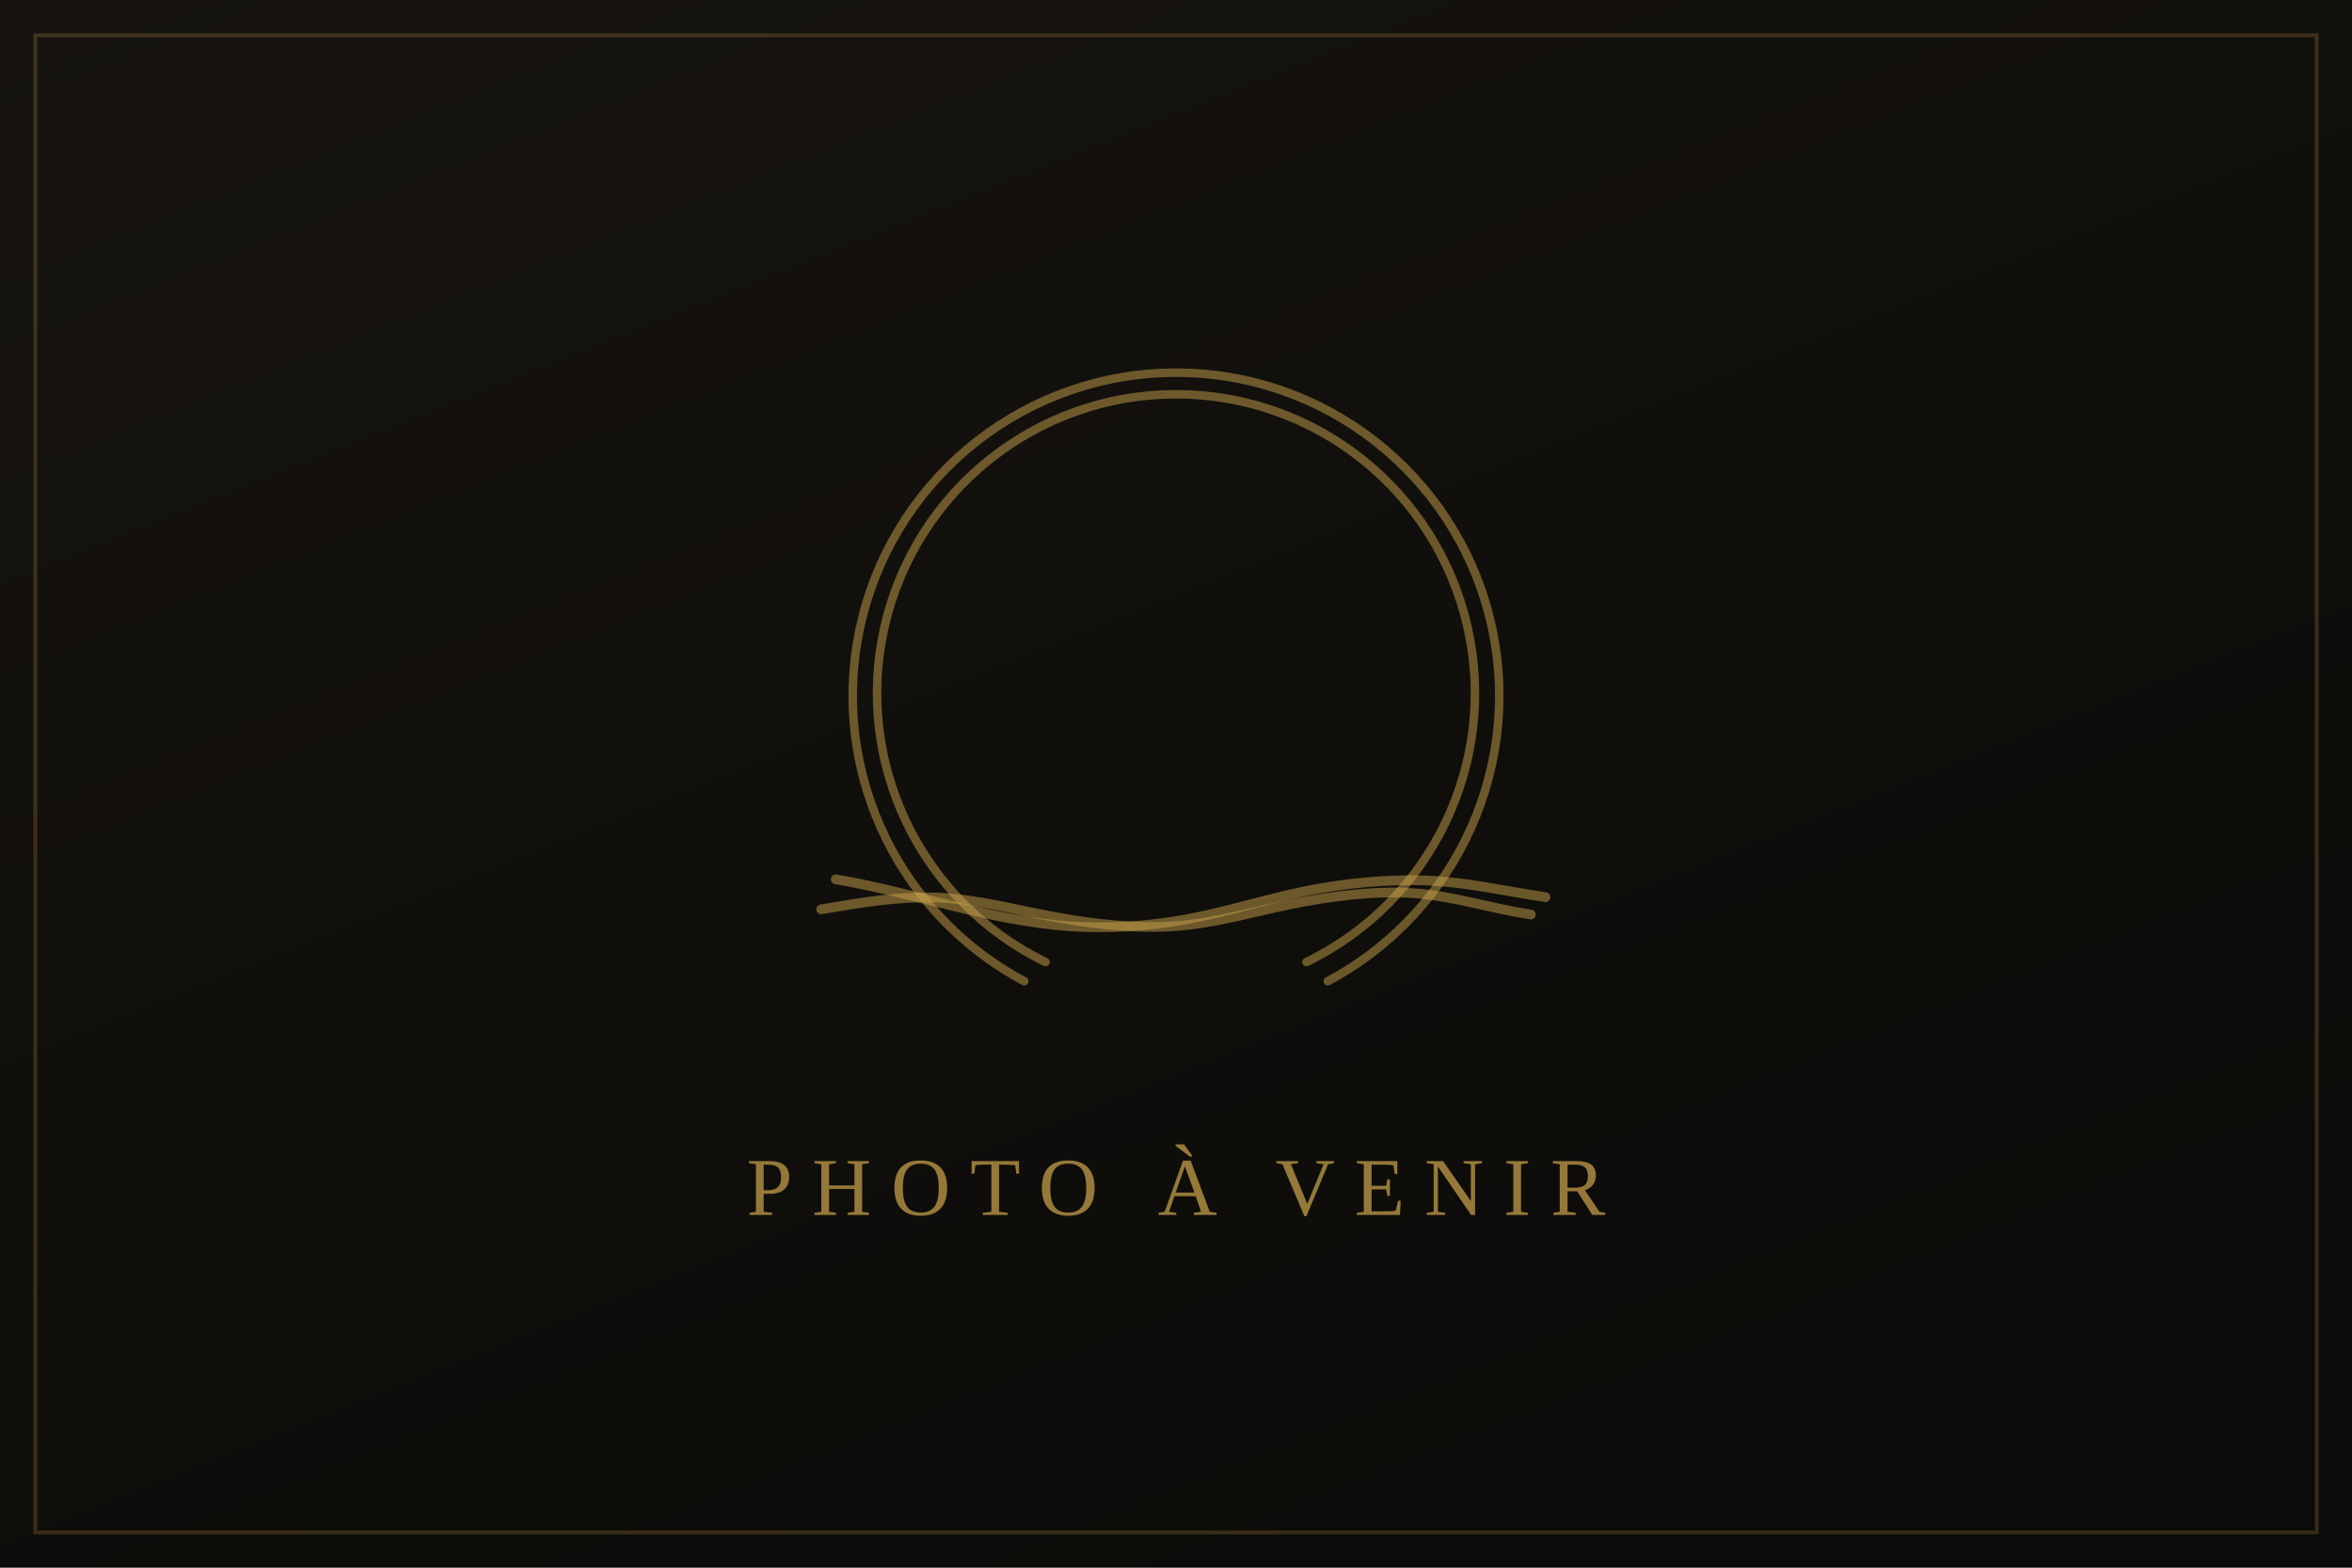
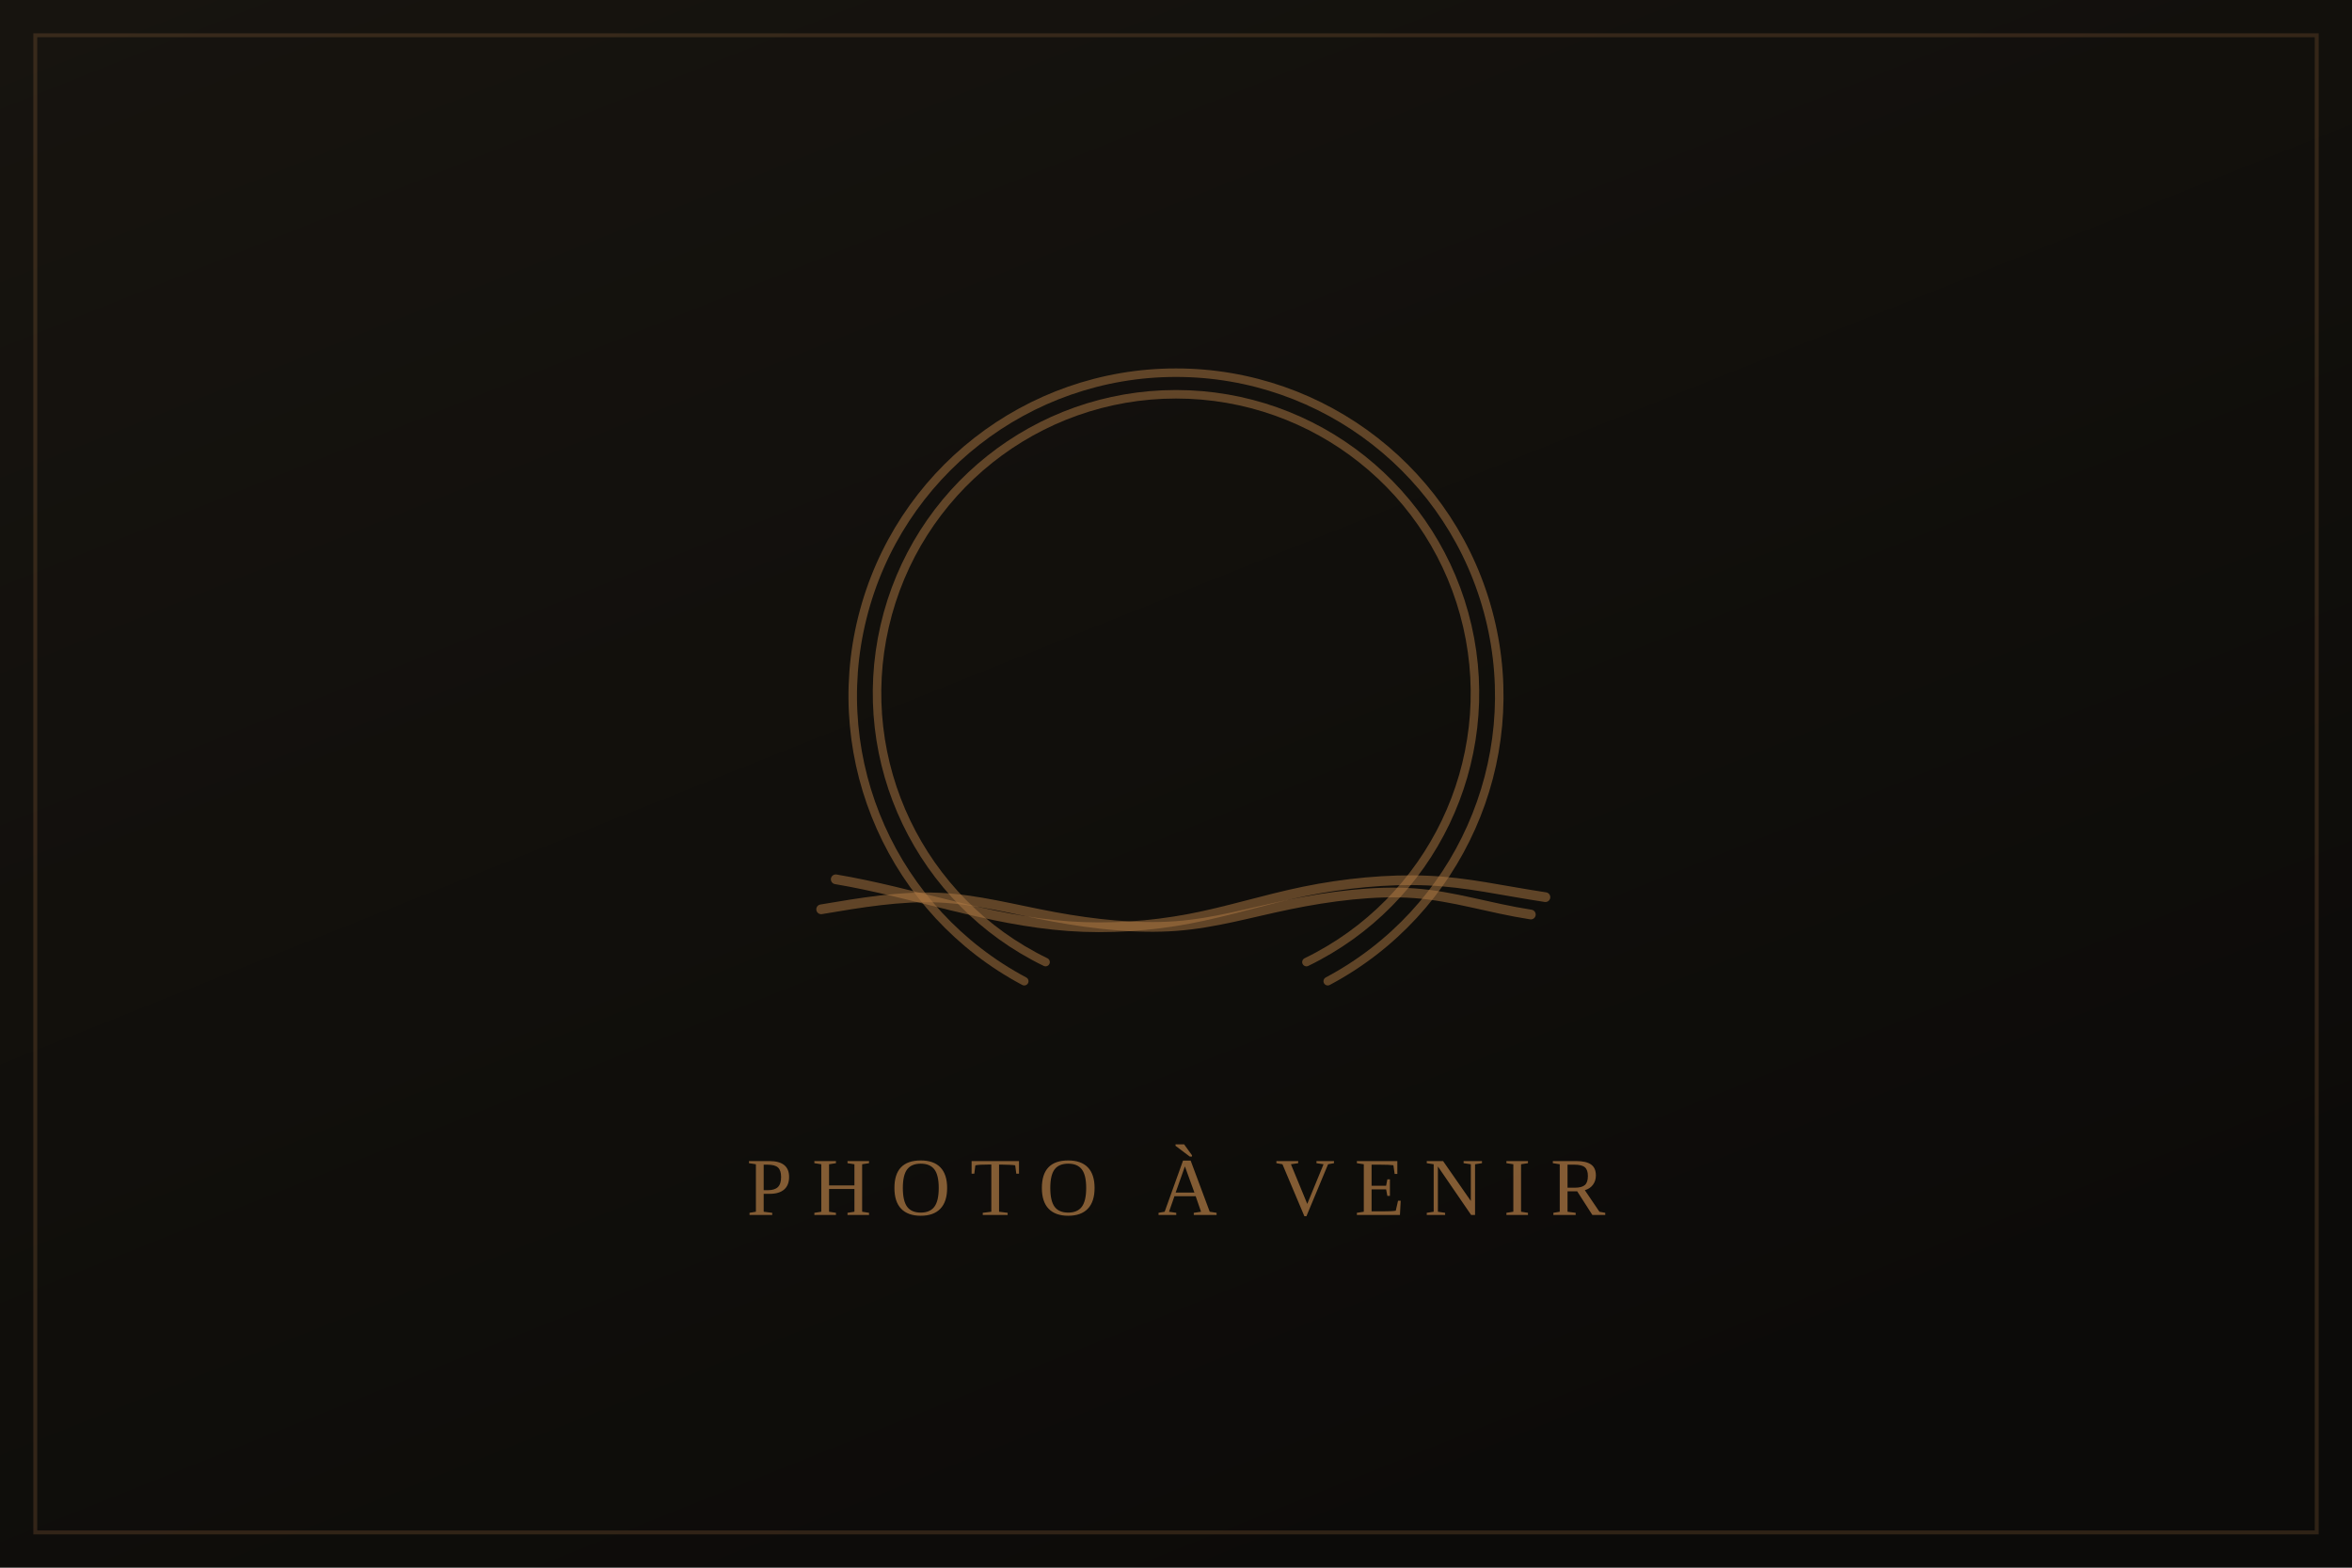
<svg xmlns="http://www.w3.org/2000/svg" viewBox="0 0 1200 800" role="img" aria-label="Photo à venir">
  <defs>
    <linearGradient id="pv-fond" x1="0" y1="0" x2="0.6" y2="1">
      <stop offset="0" stop-color="#17140f" />
      <stop offset="1" stop-color="#0c0b09" />
    </linearGradient>
  </defs>
  <rect width="1200" height="800" fill="url(#pv-fond)" />
-   <rect x="18" y="18" width="1164" height="764" fill="none" stroke="#c9a24b" stroke-opacity=".22" stroke-width="2" />
-   <g transform="translate(600 355) scale(0.62) translate(-450 -330)" fill="none" stroke="#c9a24b" stroke-opacity=".5" stroke-linecap="round" stroke-width="7">
+   <rect x="18" y="18" width="1164" height="764" fill="none" stroke="#b07a45" stroke-opacity=".22" stroke-width="2" />
+   <g transform="translate(600 355) scale(0.62) translate(-450 -330)" fill="none" stroke="#b07a45" stroke-opacity=".5" stroke-linecap="round" stroke-width="7">
    <path d="M 325.13 565.03 A 266.00 266.00 0 1 1 574.87 565.03" />
    <path d="M 342.66 549.28 A 246.00 246.00 0 1 1 557.34 549.28" />
    <g stroke-width="8">
      <path d="M 158.00 505.85 C 190.62 500.34 223.23 494.83 254.72 496.24                C 286.20 497.64 316.57 505.96 349.51 512.05                C 382.45 518.14 417.97 522.00 450.00 519.62                C 482.03 517.24 510.57 508.62 543.44 501.87                C 576.31 495.12 613.51 490.24 646.11 492.62                C 678.71 495.00 706.71 504.65 742.00 510.15" />
      <path d="M 170.00 481.15 C 202.62 486.66 233.23 494.98 264.72 502.65                C 296.20 510.32 328.57 517.34 361.51 519.72                C 394.45 522.10 428.97 519.72 461.00 513.63                C 493.03 507.54 522.57 497.88 555.44 491.13                C 588.31 484.38 624.51 480.79 657.11 482.20                C 689.71 483.60 717.71 490.34 754.00 495.85" />
    </g>
  </g>
-   <text x="600" y="620" text-anchor="middle" font-family="Georgia, 'Times New Roman', serif" font-size="42" letter-spacing="10" fill="#c9a24b" fill-opacity=".72">PHOTO À VENIR</text>
+   <text x="600" y="620" text-anchor="middle" font-family="Georgia, 'Times New Roman', serif" font-size="42" letter-spacing="10" fill="#b07a45" fill-opacity=".72">PHOTO À VENIR</text>
</svg>
